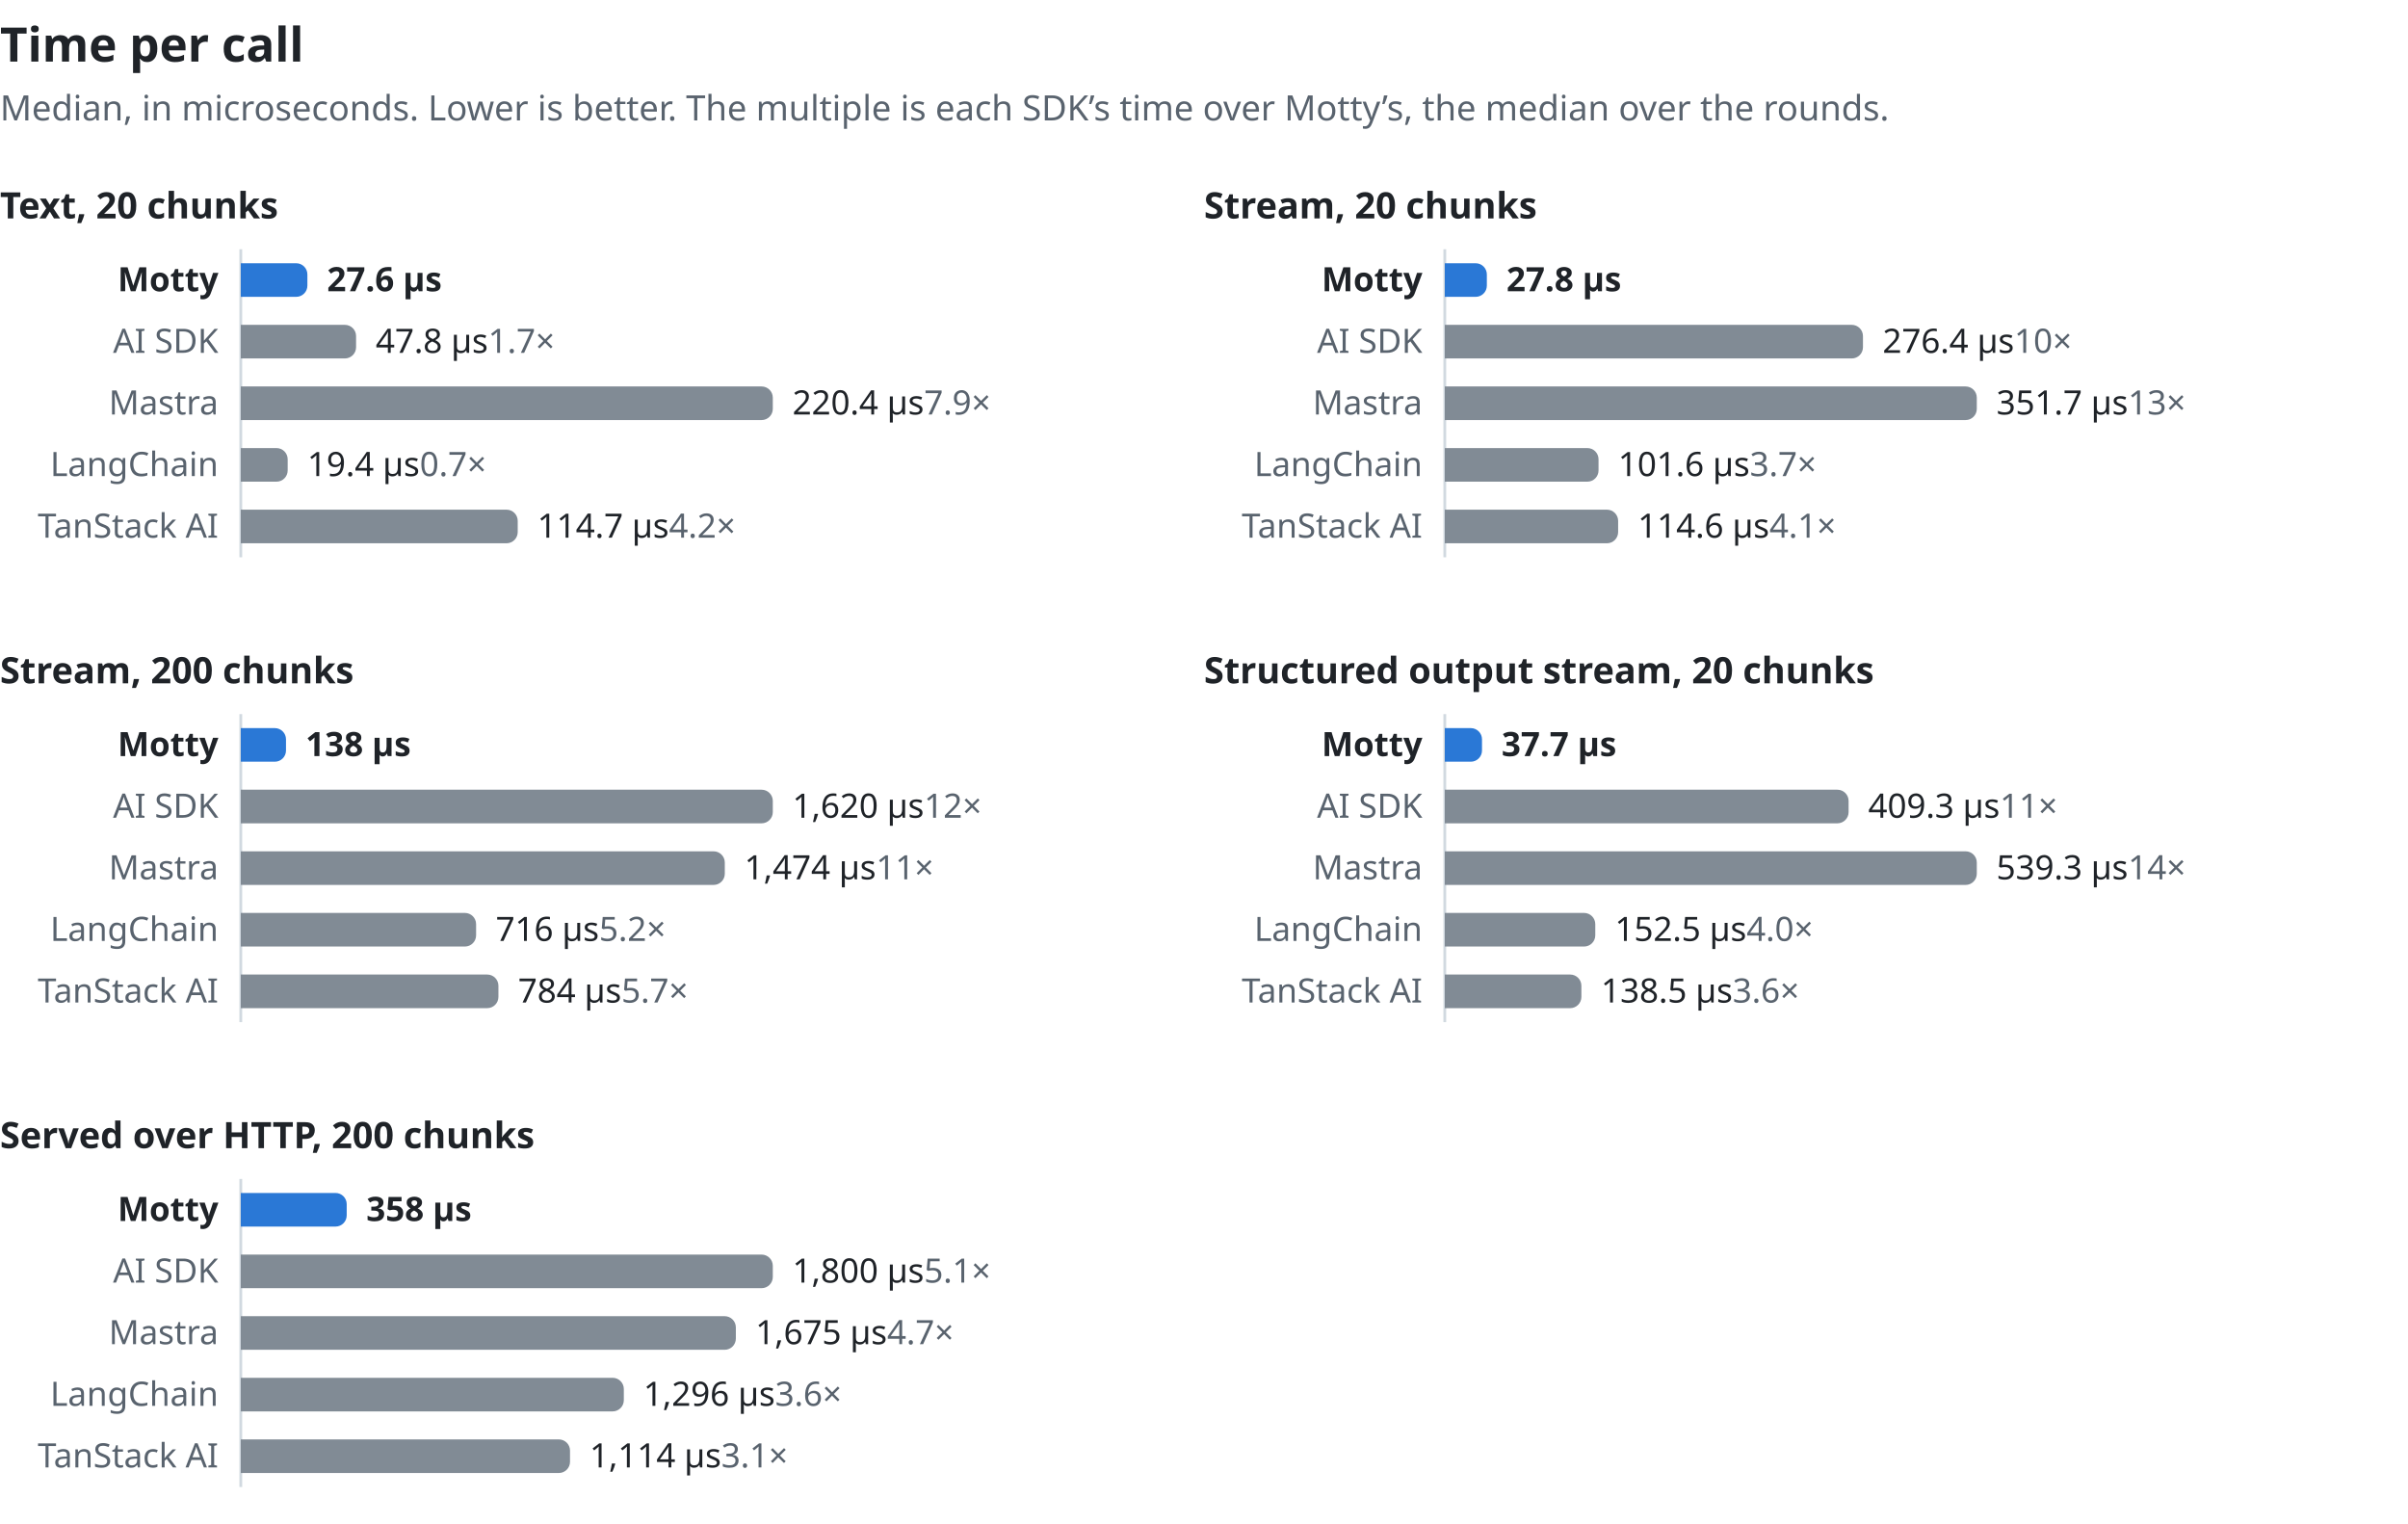
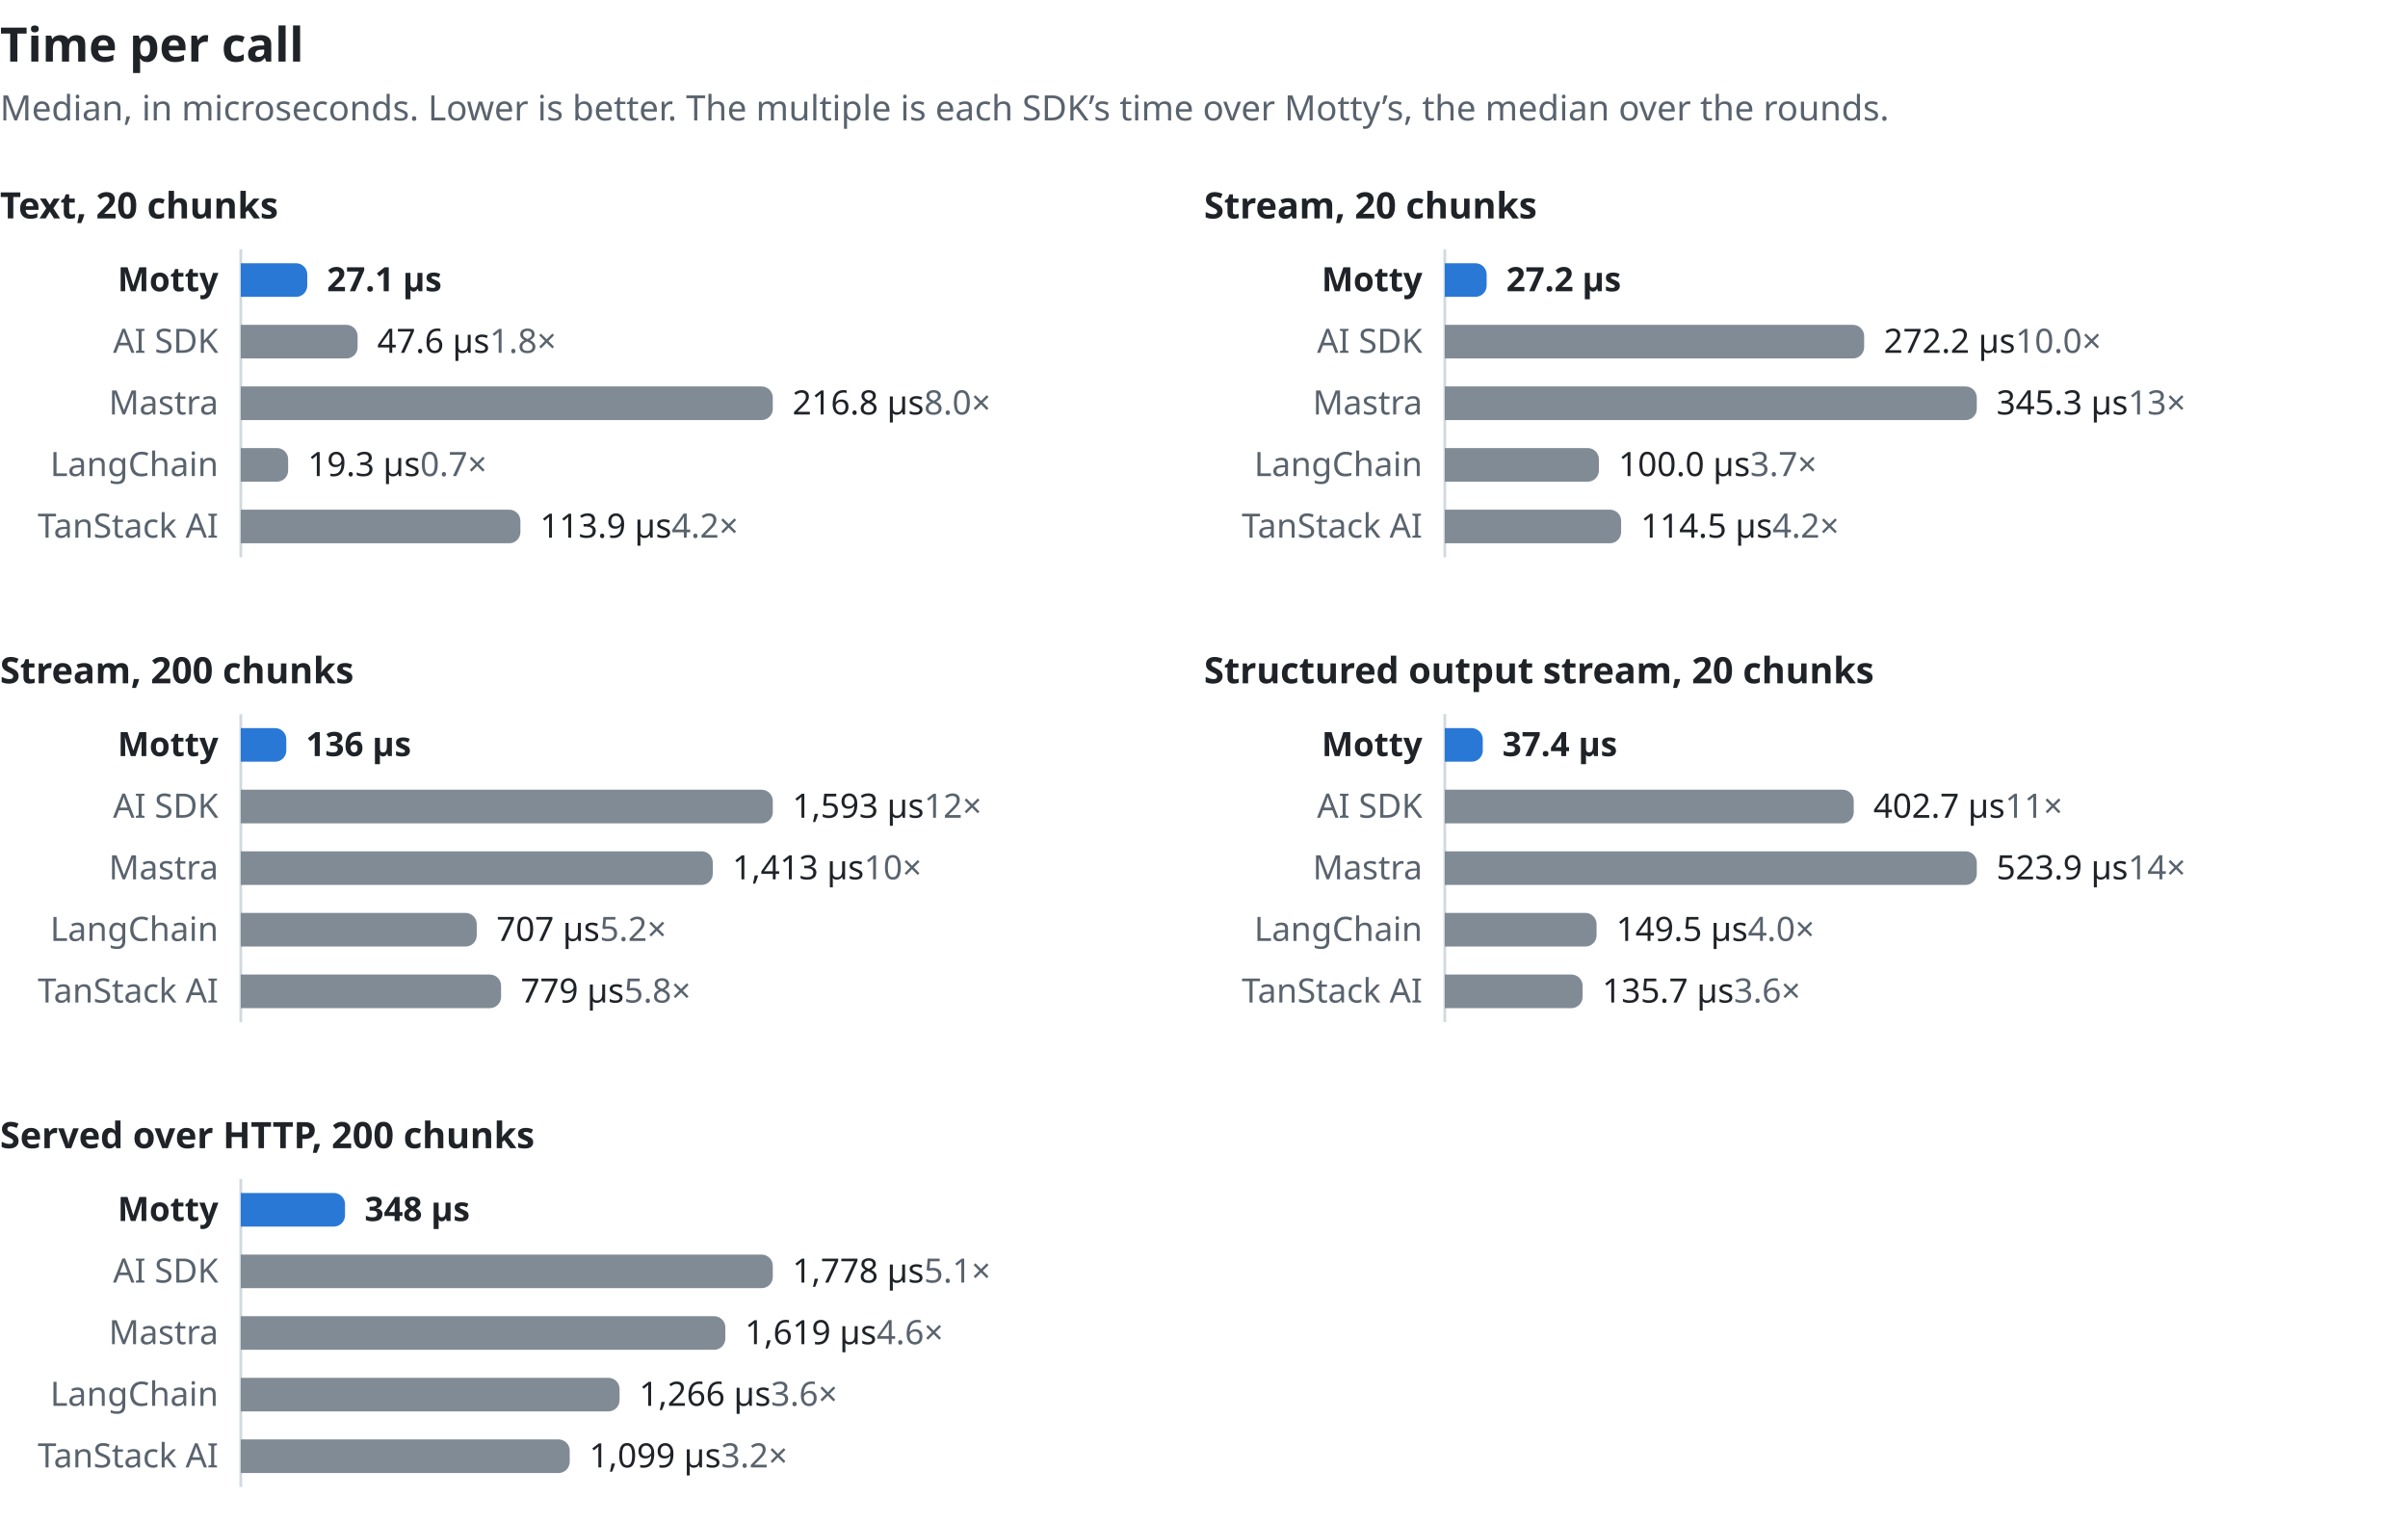
<svg xmlns="http://www.w3.org/2000/svg" viewBox="0 0 860 544" width="860" height="544" font-family="-apple-system,BlinkMacSystemFont,'Segoe UI','Noto Sans',Helvetica,Arial,sans-serif" role="img" aria-label="Time per call. Median, in microseconds. Lower is better. The multiple is each SDK’s time over Motty’s, the median over the rounds.">
  <text x="0" y="22" font-size="17" font-weight="600" fill="#1f2328">Time per call</text>
  <text x="0" y="43" font-size="12.5" fill="#59636e">Median, in microseconds. Lower is better. The multiple is each SDK’s time over Motty’s, the median over the rounds.</text>
  <text x="0" y="78" font-size="13" font-weight="600" fill="#1f2328">Text, 20 chunks</text>
  <line x1="86" x2="86" y1="89" y2="199" stroke="#d1d9e0" stroke-width="1" />
  <text x="78" y="104" font-size="12" text-anchor="end" fill="#1f2328" font-weight="600">Motty</text>
-   <path d="M86 94h19.781a4 4 0 0 1 4 4v4a4 4 0 0 1 -4 4h-19.781z" fill="#2a78d6" />
-   <text x="116.781" y="104" font-size="12" fill="#1f2328" font-weight="600">27.6 µs</text>
+   <path d="M86 94h19.741a4 4 0 0 1 4 4v4a4 4 0 0 1 -4 4h-19.741z" fill="#2a78d6" />
+   <text x="116.741" y="104" font-size="12" fill="#1f2328" font-weight="600">27.1 µs</text>
  <text x="78" y="126" font-size="12" text-anchor="end" fill="#59636e">AI SDK</text>
-   <path d="M86 116h37.168a4 4 0 0 1 4 4v4a4 4 0 0 1 -4 4h-37.168z" fill="#818b95" />
-   <text x="134.168" y="126" font-size="12" fill="#1f2328">47.8 µs<tspan fill="#59636e" font-weight="400">  1.7×</tspan>
+   <path d="M86 116h37.711a4 4 0 0 1 4 4v4a4 4 0 0 1 -4 4h-37.711z" fill="#818b95" />
+   <text x="134.711" y="126" font-size="12" fill="#1f2328">47.6 µs<tspan fill="#59636e" font-weight="400">  1.8×</tspan>
  </text>
  <text x="78" y="148" font-size="12" text-anchor="end" fill="#59636e">Mastra</text>
  <path d="M86 138h186a4 4 0 0 1 4 4v4a4 4 0 0 1 -4 4h-186z" fill="#818b95" />
-   <text x="283" y="148" font-size="12" fill="#1f2328">220.4 µs<tspan fill="#59636e" font-weight="400">  7.9×</tspan>
+   <text x="283" y="148" font-size="12" fill="#1f2328">216.8 µs<tspan fill="#59636e" font-weight="400">  8.0×</tspan>
  </text>
  <text x="78" y="170" font-size="12" text-anchor="end" fill="#59636e">LangChain</text>
-   <path d="M86 160h12.741a4 4 0 0 1 4 4v4a4 4 0 0 1 -4 4h-12.741z" fill="#818b95" />
-   <text x="109.741" y="170" font-size="12" fill="#1f2328">19.4 µs<tspan fill="#59636e" font-weight="400">  0.7×</tspan>
+   <path d="M86 160h12.911a4 4 0 0 1 4 4v4a4 4 0 0 1 -4 4h-12.911z" fill="#818b95" />
+   <text x="109.911" y="170" font-size="12" fill="#1f2328">19.3 µs<tspan fill="#59636e" font-weight="400">  0.7×</tspan>
  </text>
  <text x="78" y="192" font-size="12" text-anchor="end" fill="#59636e">TanStack AI</text>
-   <path d="M86 182h94.898a4 4 0 0 1 4 4v4a4 4 0 0 1 -4 4h-94.898z" fill="#818b95" />
-   <text x="191.898" y="192" font-size="12" fill="#1f2328">114.7 µs<tspan fill="#59636e" font-weight="400">  4.2×</tspan>
+   <path d="M86 182h95.858a4 4 0 0 1 4 4v4a4 4 0 0 1 -4 4h-95.858z" fill="#818b95" />
+   <text x="192.858" y="192" font-size="12" fill="#1f2328">113.9 µs<tspan fill="#59636e" font-weight="400">  4.2×</tspan>
  </text>
  <text x="430" y="78" font-size="13" font-weight="600" fill="#1f2328">Stream, 20 chunks</text>
  <line x1="516" x2="516" y1="89" y2="199" stroke="#d1d9e0" stroke-width="1" />
  <text x="508" y="104" font-size="12" text-anchor="end" fill="#1f2328" font-weight="600">Motty</text>
-   <path d="M516 94h11.016a4 4 0 0 1 4 4v4a4 4 0 0 1 -4 4h-11.016z" fill="#2a78d6" />
-   <text x="538.016" y="104" font-size="12" fill="#1f2328" font-weight="600">27.8 µs</text>
+   <path d="M516 94h10.947a4 4 0 0 1 4 4v4a4 4 0 0 1 -4 4h-10.947z" fill="#2a78d6" />
+   <text x="537.947" y="104" font-size="12" fill="#1f2328" font-weight="600">27.2 µs</text>
  <text x="508" y="126" font-size="12" text-anchor="end" fill="#59636e">AI SDK</text>
-   <path d="M516 116h145.343a4 4 0 0 1 4 4v4a4 4 0 0 1 -4 4h-145.343z" fill="#818b95" />
-   <text x="672.343" y="126" font-size="12" fill="#1f2328">276.4 µs<tspan fill="#59636e" font-weight="400">  10×</tspan>
+   <path d="M516 116h145.767a4 4 0 0 1 4 4v4a4 4 0 0 1 -4 4h-145.767z" fill="#818b95" />
+   <text x="672.767" y="126" font-size="12" fill="#1f2328">272.2 µs<tspan fill="#59636e" font-weight="400">  10.0×</tspan>
  </text>
  <text x="508" y="148" font-size="12" text-anchor="end" fill="#59636e">Mastra</text>
  <path d="M516 138h186a4 4 0 0 1 4 4v4a4 4 0 0 1 -4 4h-186z" fill="#818b95" />
-   <text x="713" y="148" font-size="12" fill="#1f2328">351.7 µs<tspan fill="#59636e" font-weight="400">  13×</tspan>
+   <text x="713" y="148" font-size="12" fill="#1f2328">345.3 µs<tspan fill="#59636e" font-weight="400">  13×</tspan>
  </text>
  <text x="508" y="170" font-size="12" text-anchor="end" fill="#59636e">LangChain</text>
-   <path d="M516 160h50.906a4 4 0 0 1 4 4v4a4 4 0 0 1 -4 4h-50.906z" fill="#818b95" />
-   <text x="577.906" y="170" font-size="12" fill="#1f2328">101.6 µs<tspan fill="#59636e" font-weight="400">  3.7×</tspan>
+   <path d="M516 160h51.042a4 4 0 0 1 4 4v4a4 4 0 0 1 -4 4h-51.042z" fill="#818b95" />
+   <text x="578.042" y="170" font-size="12" fill="#1f2328">100.0 µs<tspan fill="#59636e" font-weight="400">  3.7×</tspan>
  </text>
  <text x="508" y="192" font-size="12" text-anchor="end" fill="#59636e">TanStack AI</text>
-   <path d="M516 182h57.907a4 4 0 0 1 4 4v4a4 4 0 0 1 -4 4h-57.907z" fill="#818b95" />
-   <text x="584.907" y="192" font-size="12" fill="#1f2328">114.6 µs<tspan fill="#59636e" font-weight="400">  4.1×</tspan>
+   <path d="M516 182h58.974a4 4 0 0 1 4 4v4a4 4 0 0 1 -4 4h-58.974z" fill="#818b95" />
+   <text x="585.974" y="192" font-size="12" fill="#1f2328">114.5 µs<tspan fill="#59636e" font-weight="400">  4.2×</tspan>
  </text>
  <text x="0" y="244" font-size="13" font-weight="600" fill="#1f2328">Stream, 200 chunks</text>
  <line x1="86" x2="86" y1="255" y2="365" stroke="#d1d9e0" stroke-width="1" />
  <text x="78" y="270" font-size="12" text-anchor="end" fill="#1f2328" font-weight="600">Motty</text>
-   <path d="M86 260h12.142a4 4 0 0 1 4 4v4a4 4 0 0 1 -4 4h-12.142z" fill="#2a78d6" />
-   <text x="109.142" y="270" font-size="12" fill="#1f2328" font-weight="600">138 µs</text>
+   <path d="M86 260h12.254a4 4 0 0 1 4 4v4a4 4 0 0 1 -4 4h-12.254z" fill="#2a78d6" />
+   <text x="109.254" y="270" font-size="12" fill="#1f2328" font-weight="600">136 µs</text>
  <text x="78" y="292" font-size="12" text-anchor="end" fill="#59636e">AI SDK</text>
  <path d="M86 282h186a4 4 0 0 1 4 4v4a4 4 0 0 1 -4 4h-186z" fill="#818b95" />
-   <text x="283" y="292" font-size="12" fill="#1f2328">1,620 µs<tspan fill="#59636e" font-weight="400">  12×</tspan>
+   <text x="283" y="292" font-size="12" fill="#1f2328">1,593 µs<tspan fill="#59636e" font-weight="400">  12×</tspan>
  </text>
  <text x="78" y="314" font-size="12" text-anchor="end" fill="#59636e">Mastra</text>
-   <path d="M86 304h168.856a4 4 0 0 1 4 4v4a4 4 0 0 1 -4 4h-168.856z" fill="#818b95" />
-   <text x="265.856" y="314" font-size="12" fill="#1f2328">1,474 µs<tspan fill="#59636e" font-weight="400">  11×</tspan>
+   <path d="M86 304h164.568a4 4 0 0 1 4 4v4a4 4 0 0 1 -4 4h-164.568z" fill="#818b95" />
+   <text x="261.568" y="314" font-size="12" fill="#1f2328">1,413 µs<tspan fill="#59636e" font-weight="400">  10×</tspan>
  </text>
  <text x="78" y="336" font-size="12" text-anchor="end" fill="#59636e">LangChain</text>
-   <path d="M86 326h80.036a4 4 0 0 1 4 4v4a4 4 0 0 1 -4 4h-80.036z" fill="#818b95" />
-   <text x="177.036" y="336" font-size="12" fill="#1f2328">716 µs<tspan fill="#59636e" font-weight="400">  5.2×</tspan>
+   <path d="M86 326h80.272a4 4 0 0 1 4 4v4a4 4 0 0 1 -4 4h-80.272z" fill="#818b95" />
+   <text x="177.272" y="336" font-size="12" fill="#1f2328">707 µs<tspan fill="#59636e" font-weight="400">  5.2×</tspan>
  </text>
  <text x="78" y="358" font-size="12" text-anchor="end" fill="#59636e">TanStack AI</text>
-   <path d="M86 348h88.007a4 4 0 0 1 4 4v4a4 4 0 0 1 -4 4h-88.007z" fill="#818b95" />
-   <text x="185.007" y="358" font-size="12" fill="#1f2328">784 µs<tspan fill="#59636e" font-weight="400">  5.7×</tspan>
+   <path d="M86 348h88.953a4 4 0 0 1 4 4v4a4 4 0 0 1 -4 4h-88.953z" fill="#818b95" />
+   <text x="185.953" y="358" font-size="12" fill="#1f2328">779 µs<tspan fill="#59636e" font-weight="400">  5.8×</tspan>
  </text>
  <text x="430" y="244" font-size="13" font-weight="600" fill="#1f2328">Structured output stream, 20 chunks</text>
  <line x1="516" x2="516" y1="255" y2="365" stroke="#d1d9e0" stroke-width="1" />
  <text x="508" y="270" font-size="12" text-anchor="end" fill="#1f2328" font-weight="600">Motty</text>
-   <path d="M516 260h9.285a4 4 0 0 1 4 4v4a4 4 0 0 1 -4 4h-9.285z" fill="#2a78d6" />
-   <text x="536.285" y="270" font-size="12" fill="#1f2328" font-weight="600">37.7 µs</text>
+   <path d="M516 260h9.57a4 4 0 0 1 4 4v4a4 4 0 0 1 -4 4h-9.57z" fill="#2a78d6" />
+   <text x="536.57" y="270" font-size="12" fill="#1f2328" font-weight="600">37.4 µs</text>
  <text x="508" y="292" font-size="12" text-anchor="end" fill="#59636e">AI SDK</text>
-   <path d="M516 282h140.214a4 4 0 0 1 4 4v4a4 4 0 0 1 -4 4h-140.214z" fill="#818b95" />
-   <text x="667.214" y="292" font-size="12" fill="#1f2328">409.3 µs<tspan fill="#59636e" font-weight="400">  11×</tspan>
+   <path d="M516 282h142.055a4 4 0 0 1 4 4v4a4 4 0 0 1 -4 4h-142.055z" fill="#818b95" />
+   <text x="669.055" y="292" font-size="12" fill="#1f2328">402.7 µs<tspan fill="#59636e" font-weight="400">  11×</tspan>
  </text>
  <text x="508" y="314" font-size="12" text-anchor="end" fill="#59636e">Mastra</text>
  <path d="M516 304h186a4 4 0 0 1 4 4v4a4 4 0 0 1 -4 4h-186z" fill="#818b95" />
-   <text x="713" y="314" font-size="12" fill="#1f2328">539.3 µs<tspan fill="#59636e" font-weight="400">  14×</tspan>
+   <text x="713" y="314" font-size="12" fill="#1f2328">523.9 µs<tspan fill="#59636e" font-weight="400">  14×</tspan>
  </text>
  <text x="508" y="336" font-size="12" text-anchor="end" fill="#59636e">LangChain</text>
-   <path d="M516 326h49.742a4 4 0 0 1 4 4v4a4 4 0 0 1 -4 4h-49.742z" fill="#818b95" />
-   <text x="576.742" y="336" font-size="12" fill="#1f2328">152.5 µs<tspan fill="#59636e" font-weight="400">  4.0×</tspan>
+   <path d="M516 326h50.206a4 4 0 0 1 4 4v4a4 4 0 0 1 -4 4h-50.206z" fill="#818b95" />
+   <text x="577.206" y="336" font-size="12" fill="#1f2328">149.5 µs<tspan fill="#59636e" font-weight="400">  4.0×</tspan>
  </text>
  <text x="508" y="358" font-size="12" text-anchor="end" fill="#59636e">TanStack AI</text>
-   <path d="M516 348h44.781a4 4 0 0 1 4 4v4a4 4 0 0 1 -4 4h-44.781z" fill="#818b95" />
-   <text x="571.781" y="358" font-size="12" fill="#1f2328">138.5 µs<tspan fill="#59636e" font-weight="400">  3.6×</tspan>
+   <path d="M516 348h45.219a4 4 0 0 1 4 4v4a4 4 0 0 1 -4 4h-45.219z" fill="#818b95" />
+   <text x="572.219" y="358" font-size="12" fill="#1f2328">135.7 µs<tspan fill="#59636e" font-weight="400">  3.6×</tspan>
  </text>
  <text x="0" y="410" font-size="13" font-weight="600" fill="#1f2328">Served over HTTP, 200 chunks</text>
  <line x1="86" x2="86" y1="421" y2="531" stroke="#d1d9e0" stroke-width="1" />
  <text x="78" y="436" font-size="12" text-anchor="end" fill="#1f2328" font-weight="600">Motty</text>
-   <path d="M86 426h33.825a4 4 0 0 1 4 4v4a4 4 0 0 1 -4 4h-33.825z" fill="#2a78d6" />
-   <text x="130.825" y="436" font-size="12" fill="#1f2328" font-weight="600">358 µs</text>
+   <path d="M86 426h33.219a4 4 0 0 1 4 4v4a4 4 0 0 1 -4 4h-33.219z" fill="#2a78d6" />
+   <text x="130.219" y="436" font-size="12" fill="#1f2328" font-weight="600">348 µs</text>
  <text x="78" y="458" font-size="12" text-anchor="end" fill="#59636e">AI SDK</text>
  <path d="M86 448h186a4 4 0 0 1 4 4v4a4 4 0 0 1 -4 4h-186z" fill="#818b95" />
-   <text x="283" y="458" font-size="12" fill="#1f2328">1,800 µs<tspan fill="#59636e" font-weight="400">  5.1×</tspan>
+   <text x="283" y="458" font-size="12" fill="#1f2328">1,778 µs<tspan fill="#59636e" font-weight="400">  5.1×</tspan>
  </text>
  <text x="78" y="480" font-size="12" text-anchor="end" fill="#59636e">Mastra</text>
-   <path d="M86 470h172.805a4 4 0 0 1 4 4v4a4 4 0 0 1 -4 4h-172.805z" fill="#818b95" />
-   <text x="269.805" y="480" font-size="12" fill="#1f2328">1,675 µs<tspan fill="#59636e" font-weight="400">  4.7×</tspan>
+   <path d="M86 470h169.049a4 4 0 0 1 4 4v4a4 4 0 0 1 -4 4h-169.049z" fill="#818b95" />
+   <text x="266.049" y="480" font-size="12" fill="#1f2328">1,619 µs<tspan fill="#59636e" font-weight="400">  4.6×</tspan>
  </text>
  <text x="78" y="502" font-size="12" text-anchor="end" fill="#59636e">LangChain</text>
-   <path d="M86 492h132.794a4 4 0 0 1 4 4v4a4 4 0 0 1 -4 4h-132.794z" fill="#818b95" />
-   <text x="229.794" y="502" font-size="12" fill="#1f2328">1,296 µs<tspan fill="#59636e" font-weight="400">  3.6×</tspan>
+   <path d="M86 492h131.278a4 4 0 0 1 4 4v4a4 4 0 0 1 -4 4h-131.278z" fill="#818b95" />
+   <text x="228.278" y="502" font-size="12" fill="#1f2328">1,266 µs<tspan fill="#59636e" font-weight="400">  3.6×</tspan>
  </text>
  <text x="78" y="524" font-size="12" text-anchor="end" fill="#59636e">TanStack AI</text>
-   <path d="M86 514h113.578a4 4 0 0 1 4 4v4a4 4 0 0 1 -4 4h-113.578z" fill="#818b95" />
-   <text x="210.578" y="524" font-size="12" fill="#1f2328">1,114 µs<tspan fill="#59636e" font-weight="400">  3.1×</tspan>
+   <path d="M86 514h113.472a4 4 0 0 1 4 4v4a4 4 0 0 1 -4 4h-113.472z" fill="#818b95" />
+   <text x="210.472" y="524" font-size="12" fill="#1f2328">1,099 µs<tspan fill="#59636e" font-weight="400">  3.2×</tspan>
  </text>
</svg>
